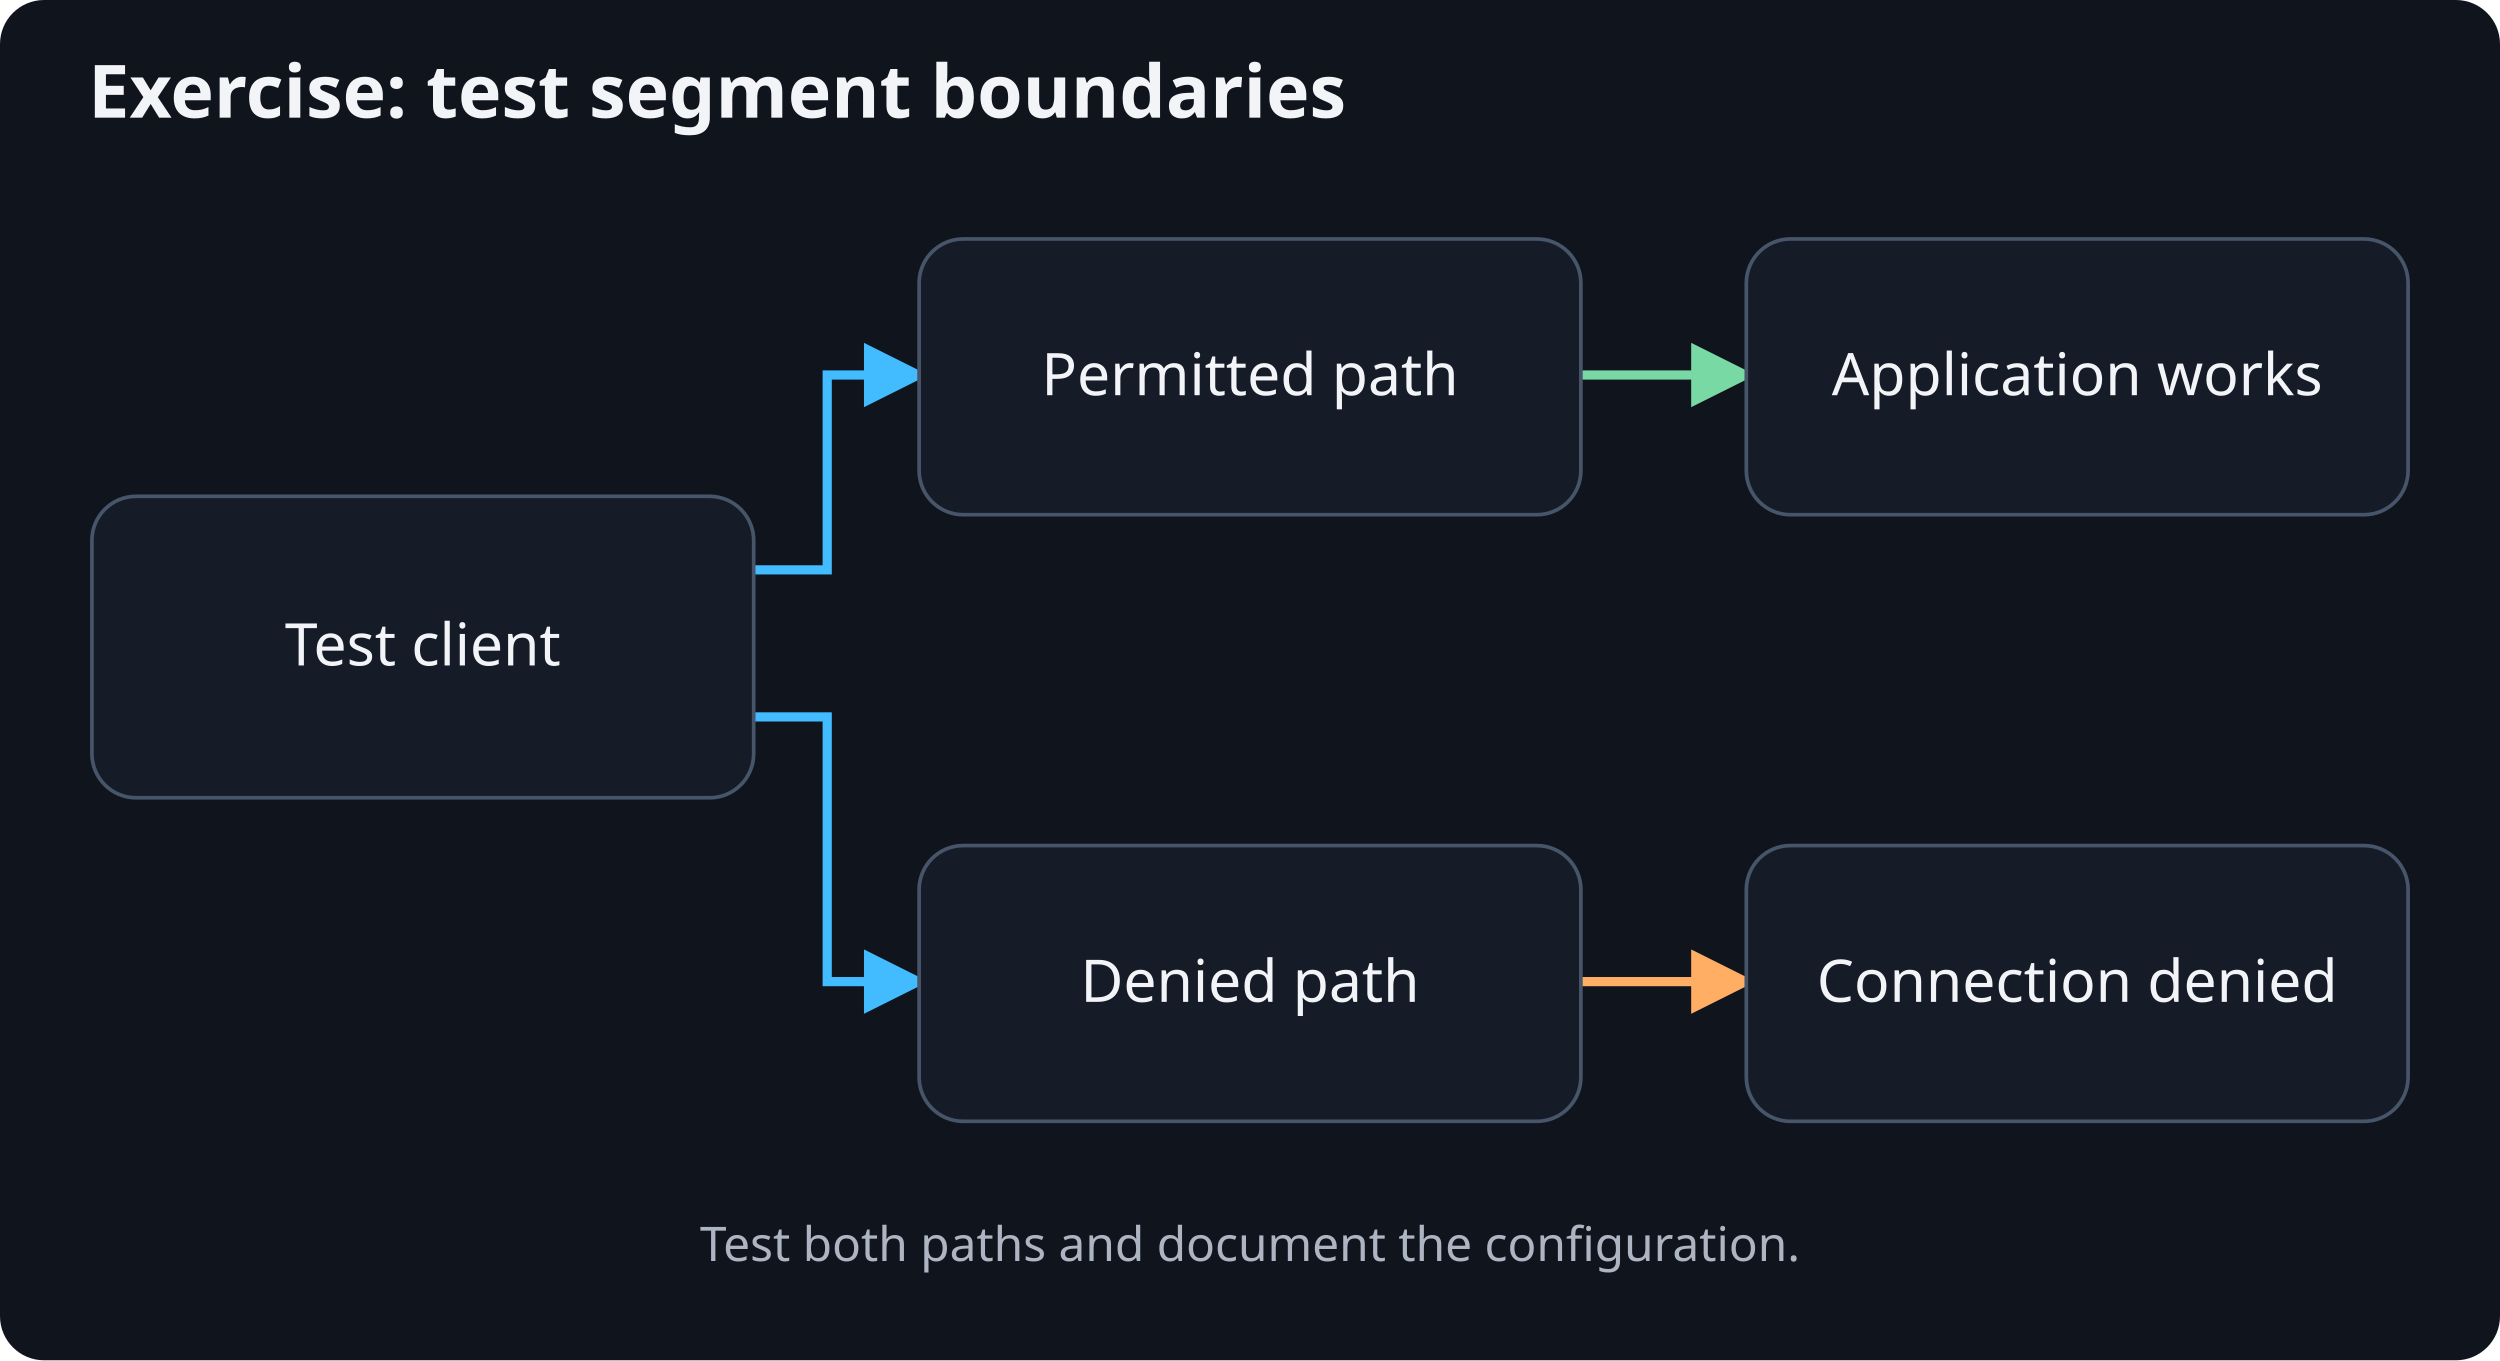
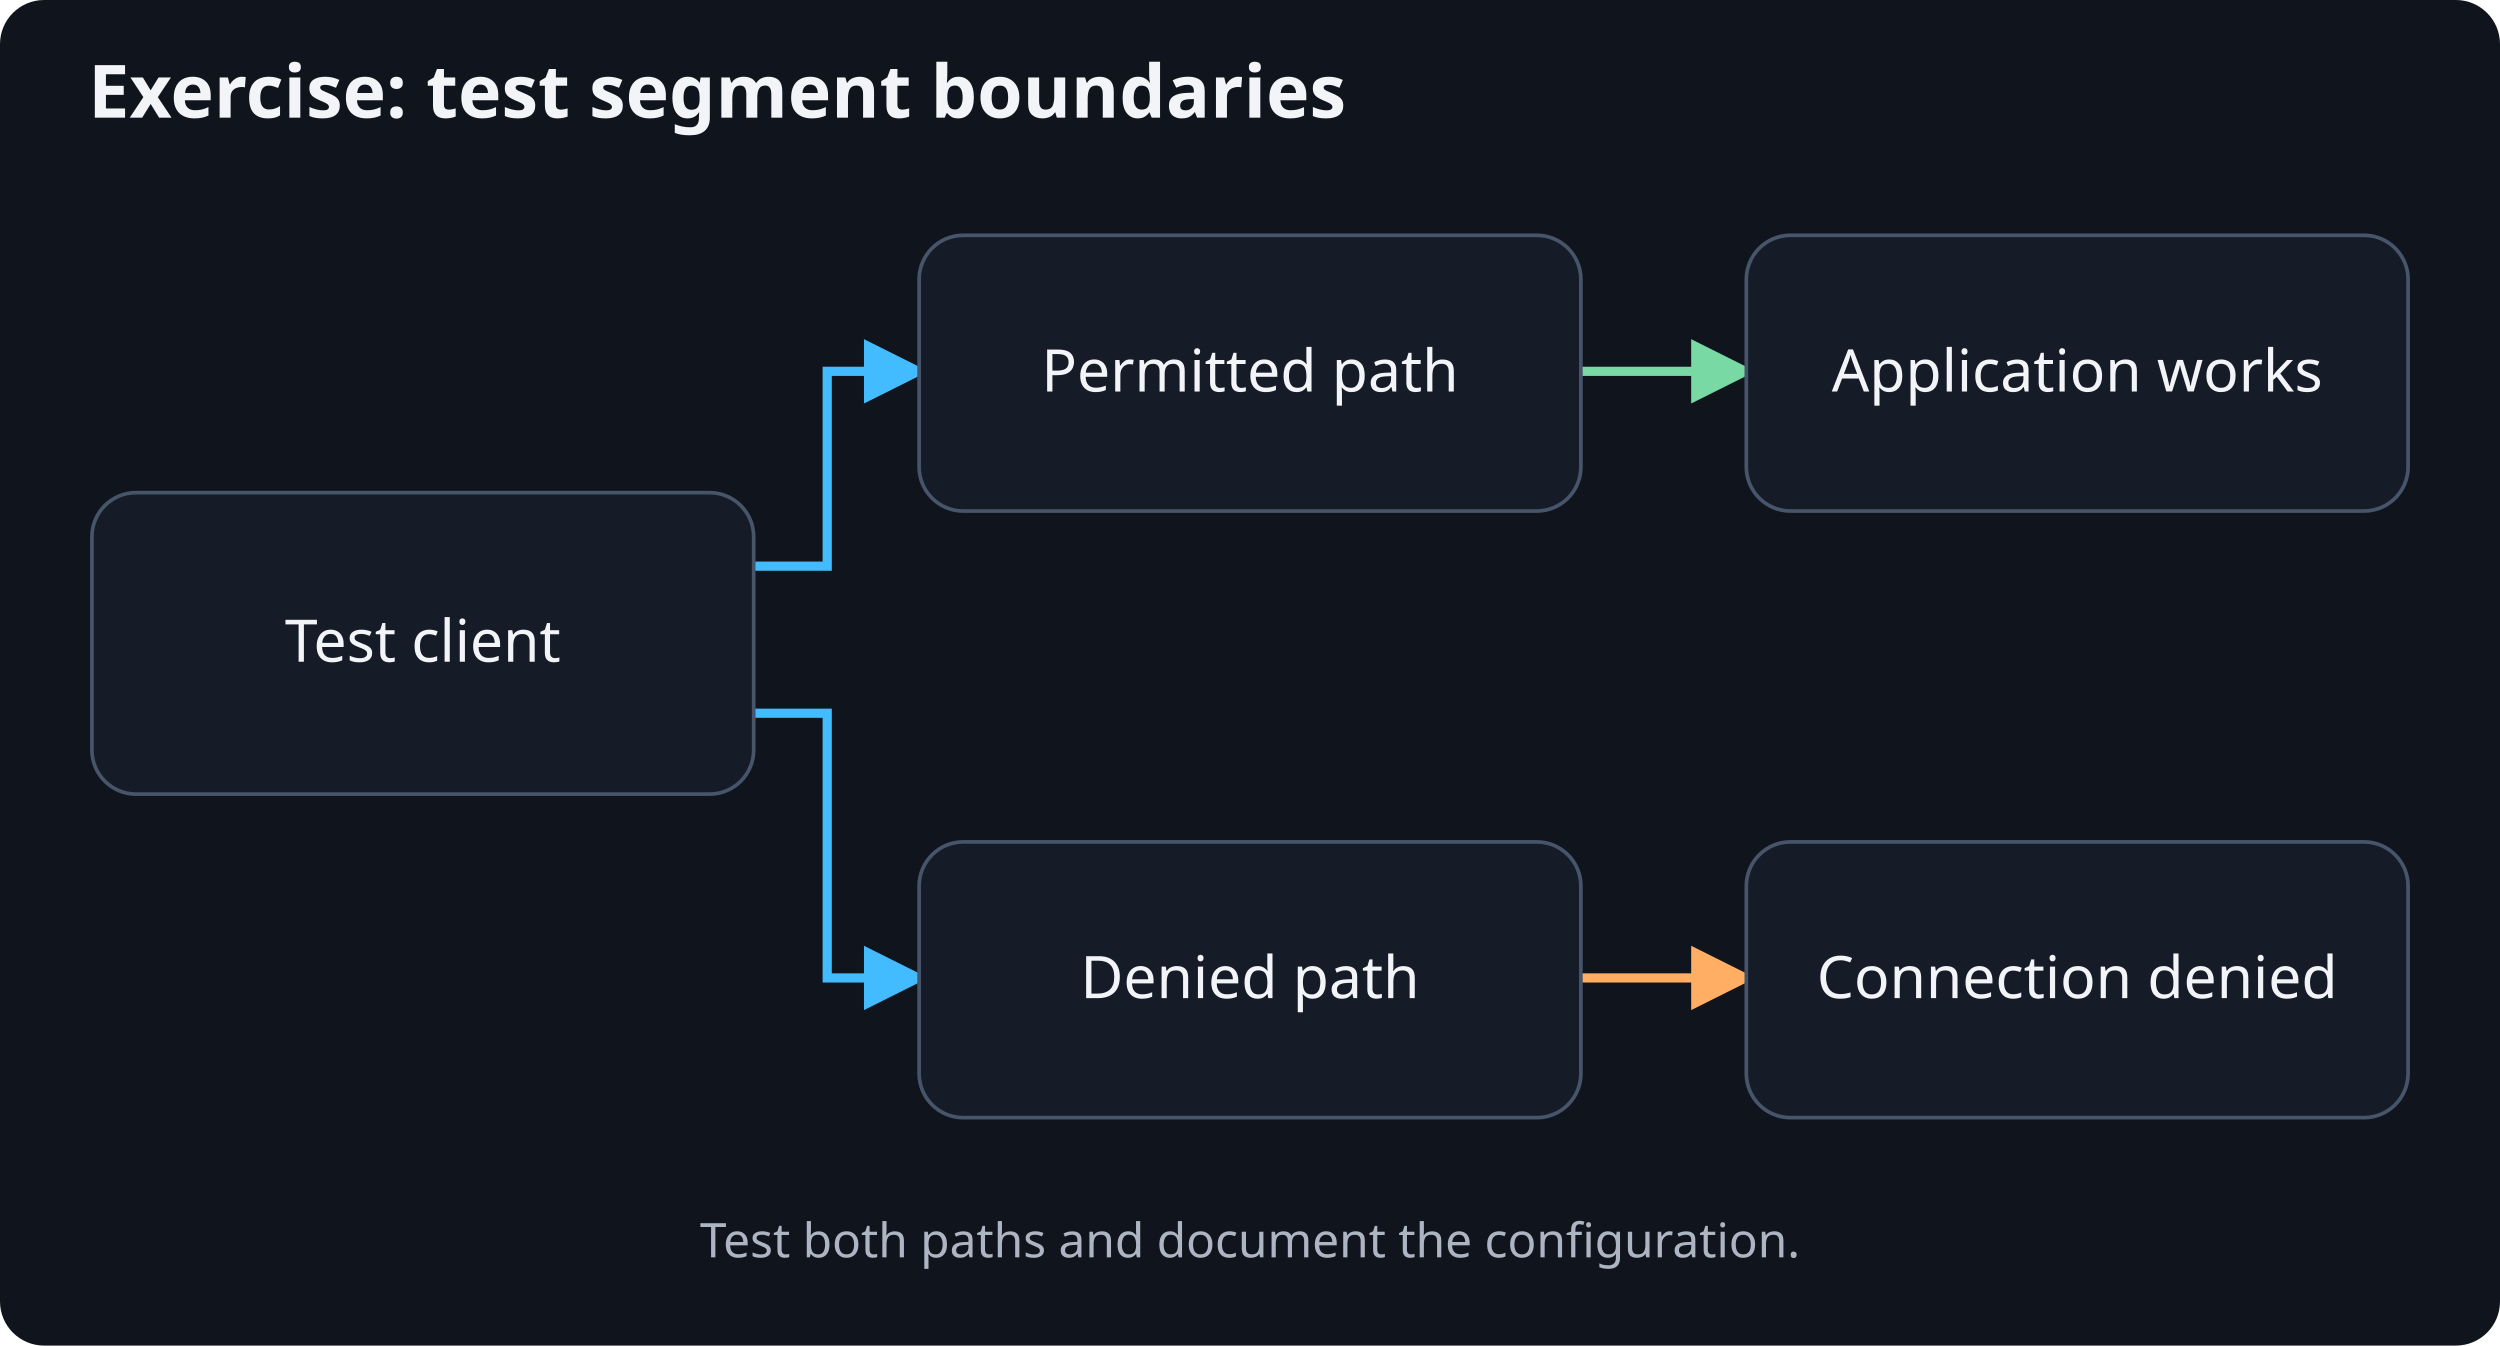
- <svg xmlns="http://www.w3.org/2000/svg" viewBox="0 0 680 370" role="img">
+ <svg xmlns="http://www.w3.org/2000/svg" viewBox="0 0 680 366" role="img">
  <defs>
    <marker id="blue" markerWidth="7" markerHeight="7" refX="6" refY="3.5" orient="auto-start-reverse">
      <path d="M0 0L7 3.5L0 7Z" fill="#42bcff" />
    </marker>
    <marker id="pink" markerWidth="7" markerHeight="7" refX="6" refY="3.5" orient="auto-start-reverse">
      <path d="M0 0L7 3.5L0 7Z" fill="#f451af" />
    </marker>
    <marker id="orange" markerWidth="7" markerHeight="7" refX="6" refY="3.5" orient="auto-start-reverse">
      <path d="M0 0L7 3.5L0 7Z" fill="#ffae63" />
    </marker>
    <marker id="green" markerWidth="7" markerHeight="7" refX="6" refY="3.5" orient="auto-start-reverse">
      <path d="M0 0L7 3.5L0 7Z" fill="#78d9a4" />
    </marker>
  </defs>
-   <rect width="680" height="370" rx="12" fill="#10141d" />
+   <rect width="680" height="366" rx="12" fill="#10141d" />
  <g font-family="system-ui,sans-serif">
    <text x="24" y="32" font-size="20" font-weight="700" fill="#f2f4f8">Exercise: test segment boundaries</text>
-     <path d="M205 155H225V102H250" fill="none" stroke="#42bcff" stroke-width="2.5" marker-end="url(#blue)" />
-     <path d="M205 195H225V267H250" fill="none" stroke="#42bcff" stroke-width="2.5" marker-end="url(#blue)" />
-     <path d="M430 102H475" fill="none" stroke="#78d9a4" stroke-width="2.5" marker-end="url(#green)" />
-     <path d="M430 267H475" fill="none" stroke="#ffae63" stroke-width="2.5" marker-end="url(#orange)" />
-     <rect x="25" y="135" width="180" height="82" rx="12" fill="#151b27" stroke="#47556a" />
-     <text x="115" y="181" text-anchor="middle" font-size="16" fill="#f2f4f8">
+     <path transform="translate(0 -1)" d="M205 155H225V102H250" fill="none" stroke="#42bcff" stroke-width="2.5" marker-end="url(#blue)" />
+     <path transform="translate(0 -1)" d="M205 195H225V267H250" fill="none" stroke="#42bcff" stroke-width="2.5" marker-end="url(#blue)" />
+     <path transform="translate(0 -1)" d="M430 102H475" fill="none" stroke="#78d9a4" stroke-width="2.5" marker-end="url(#green)" />
+     <path transform="translate(0 -1)" d="M430 267H475" fill="none" stroke="#ffae63" stroke-width="2.5" marker-end="url(#orange)" />
+     <rect transform="translate(0 -1)" x="25" y="135" width="180" height="82" rx="12" fill="#151b27" stroke="#47556a" />
+     <text transform="translate(0 -1)" x="115" y="181" text-anchor="middle" font-size="16" fill="#f2f4f8">
      <tspan x="115" dy="0">Test client</tspan>
    </text>
-     <rect x="250" y="65" width="180" height="75" rx="12" fill="#151b27" stroke="#47556a" />
-     <text x="340" y="107.5" text-anchor="middle" font-size="16" fill="#f2f4f8">
+     <rect transform="translate(0 -1)" x="250" y="65" width="180" height="75" rx="12" fill="#151b27" stroke="#47556a" />
+     <text transform="translate(0 -1)" x="340" y="107.5" text-anchor="middle" font-size="16" fill="#f2f4f8">
      <tspan x="340" dy="0">Permitted path</tspan>
    </text>
-     <rect x="250" y="230" width="180" height="75" rx="12" fill="#151b27" stroke="#47556a" />
-     <text x="340" y="272.5" text-anchor="middle" font-size="16" fill="#f2f4f8">
+     <rect transform="translate(0 -1)" x="250" y="230" width="180" height="75" rx="12" fill="#151b27" stroke="#47556a" />
+     <text transform="translate(0 -1)" x="340" y="272.5" text-anchor="middle" font-size="16" fill="#f2f4f8">
      <tspan x="340" dy="0">Denied path</tspan>
    </text>
-     <rect x="475" y="65" width="180" height="75" rx="12" fill="#151b27" stroke="#47556a" />
-     <text x="565" y="107.5" text-anchor="middle" font-size="16" fill="#f2f4f8">
+     <rect transform="translate(0 -1)" x="475" y="65" width="180" height="75" rx="12" fill="#151b27" stroke="#47556a" />
+     <text transform="translate(0 -1)" x="565" y="107.5" text-anchor="middle" font-size="16" fill="#f2f4f8">
      <tspan x="565" dy="0">Application works</tspan>
    </text>
-     <rect x="475" y="230" width="180" height="75" rx="12" fill="#151b27" stroke="#47556a" />
-     <text x="565" y="272.5" text-anchor="middle" font-size="16" fill="#f2f4f8">
+     <rect transform="translate(0 -1)" x="475" y="230" width="180" height="75" rx="12" fill="#151b27" stroke="#47556a" />
+     <text transform="translate(0 -1)" x="565" y="272.5" text-anchor="middle" font-size="16" fill="#f2f4f8">
      <tspan x="565" dy="0">Connection denied</tspan>
    </text>
-     <text x="340" y="343" text-anchor="middle" font-size="13" fill="#adb5c3">
+     <text transform="translate(0 -1)" x="340" y="343" text-anchor="middle" font-size="13" fill="#adb5c3">
      <tspan x="340" dy="0">Test both paths and document the configuration.</tspan>
    </text>
  </g>
</svg>
